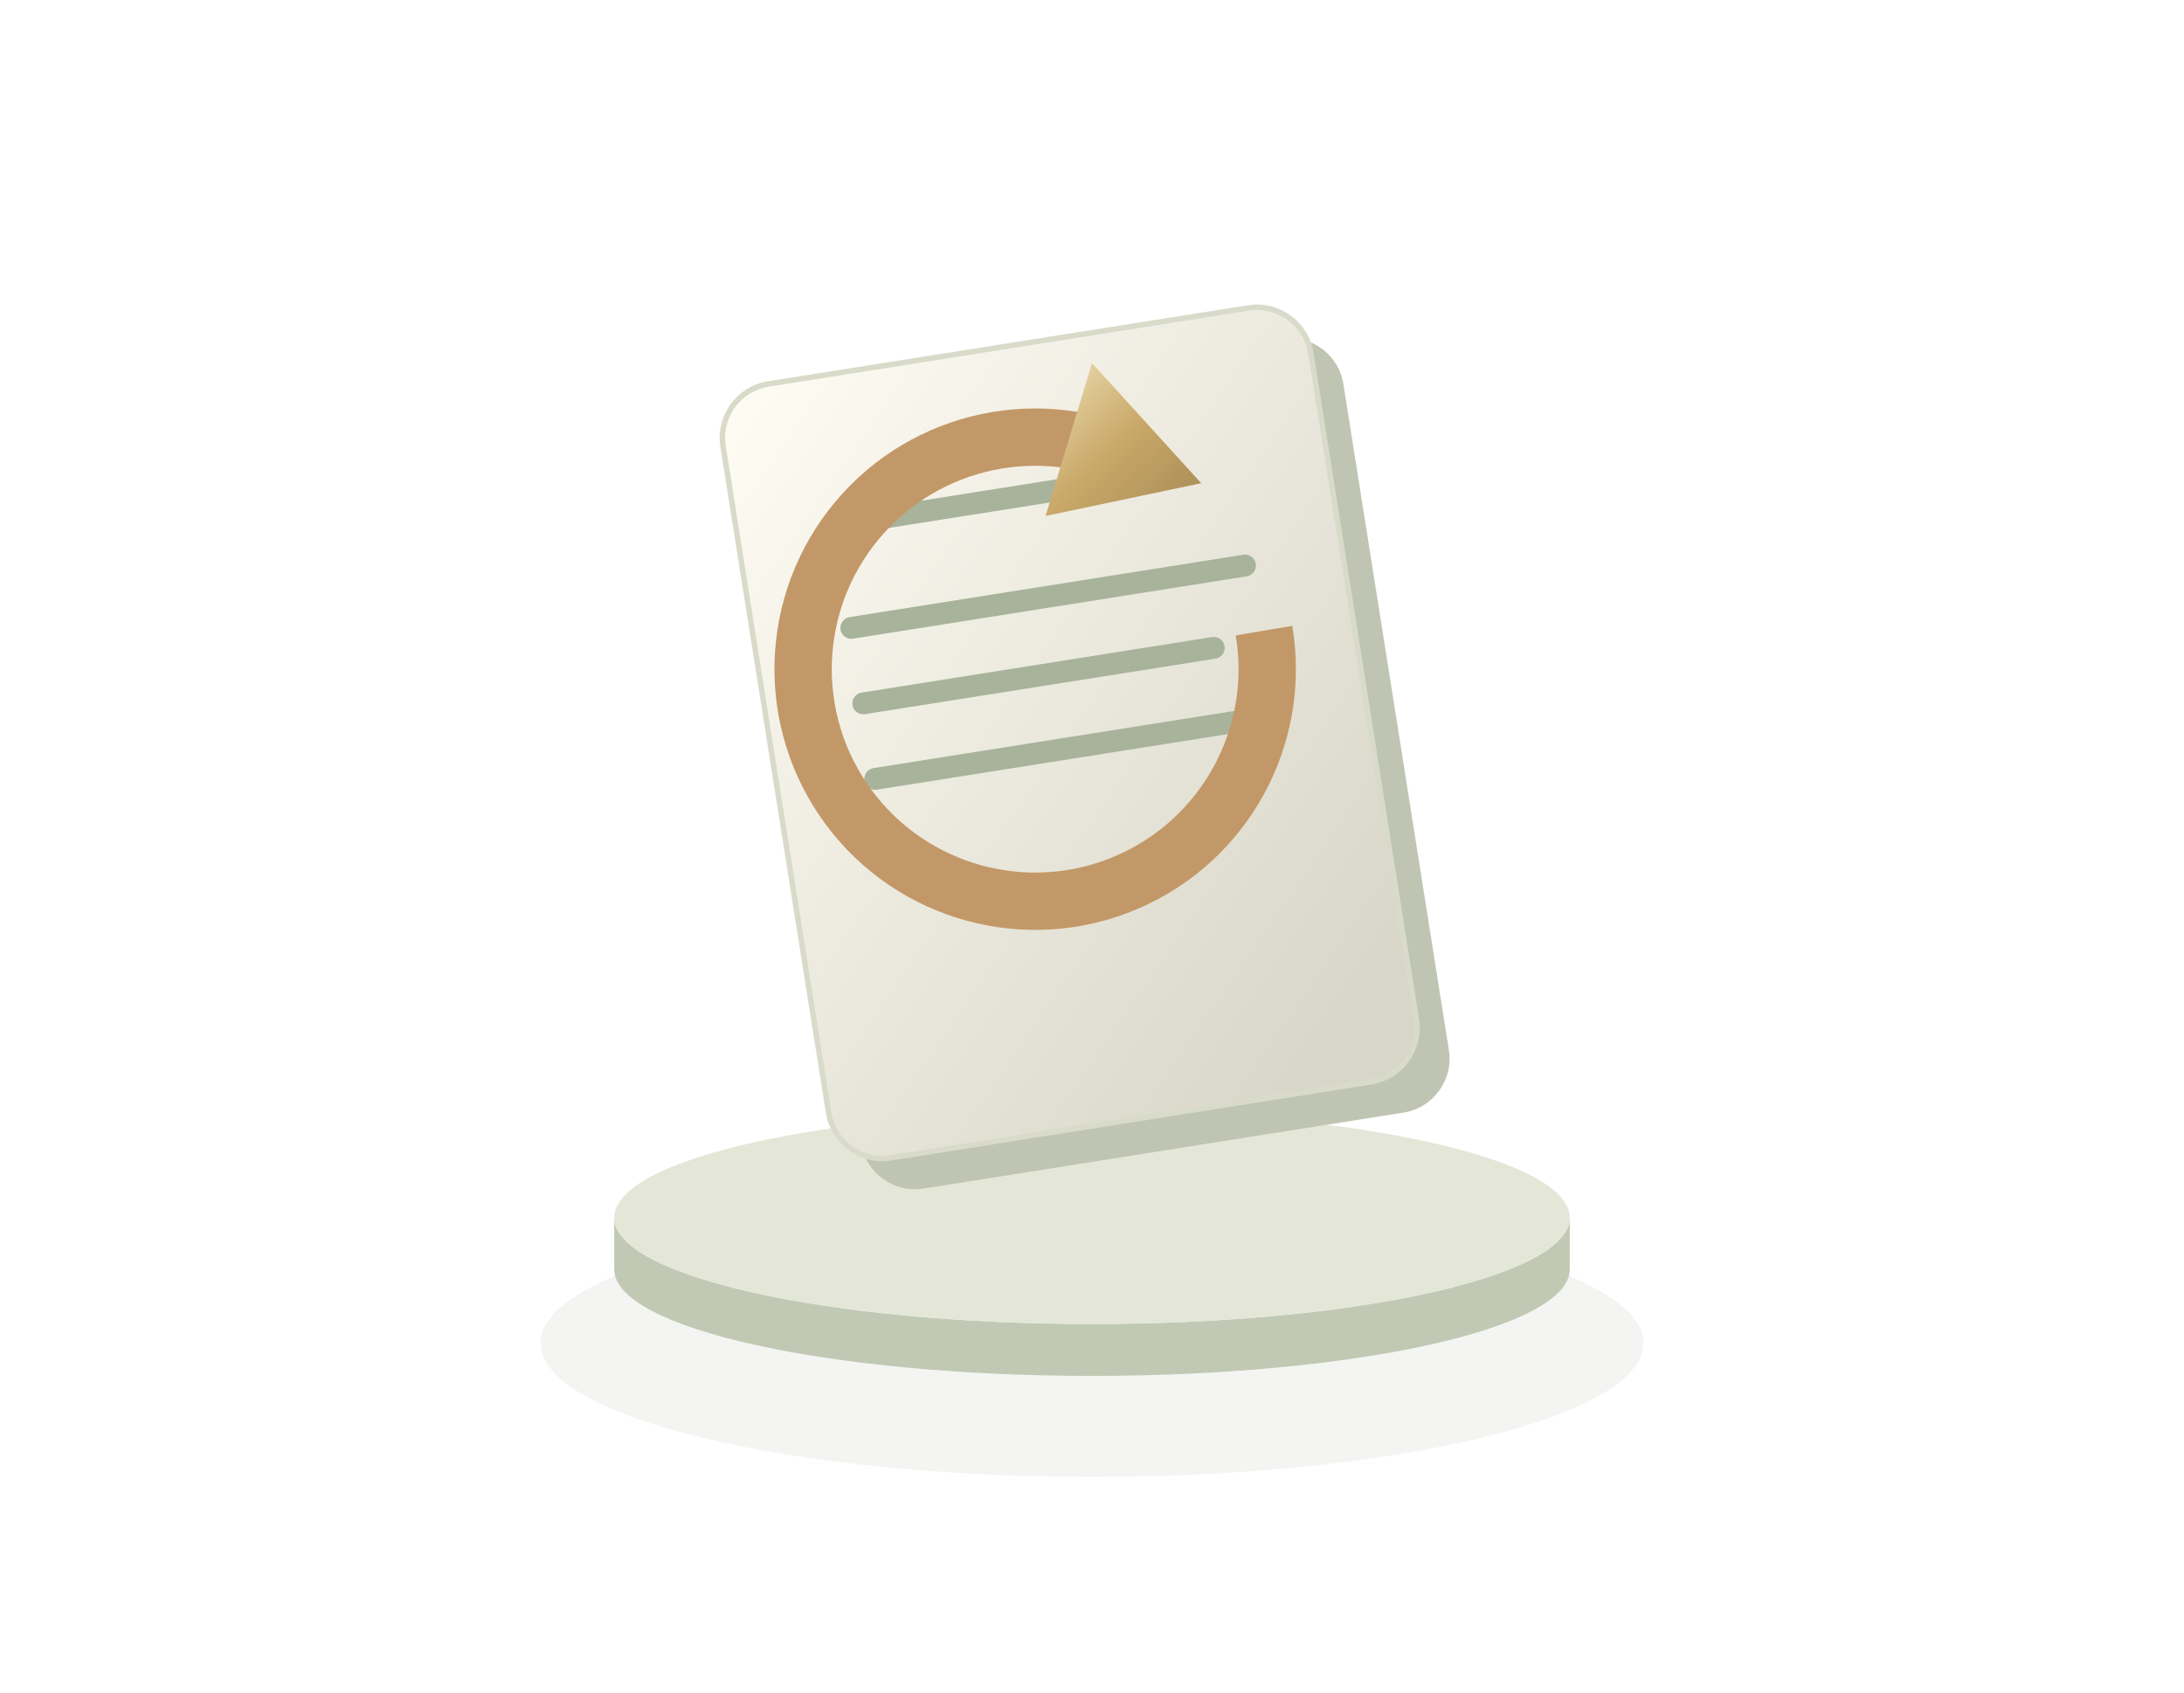
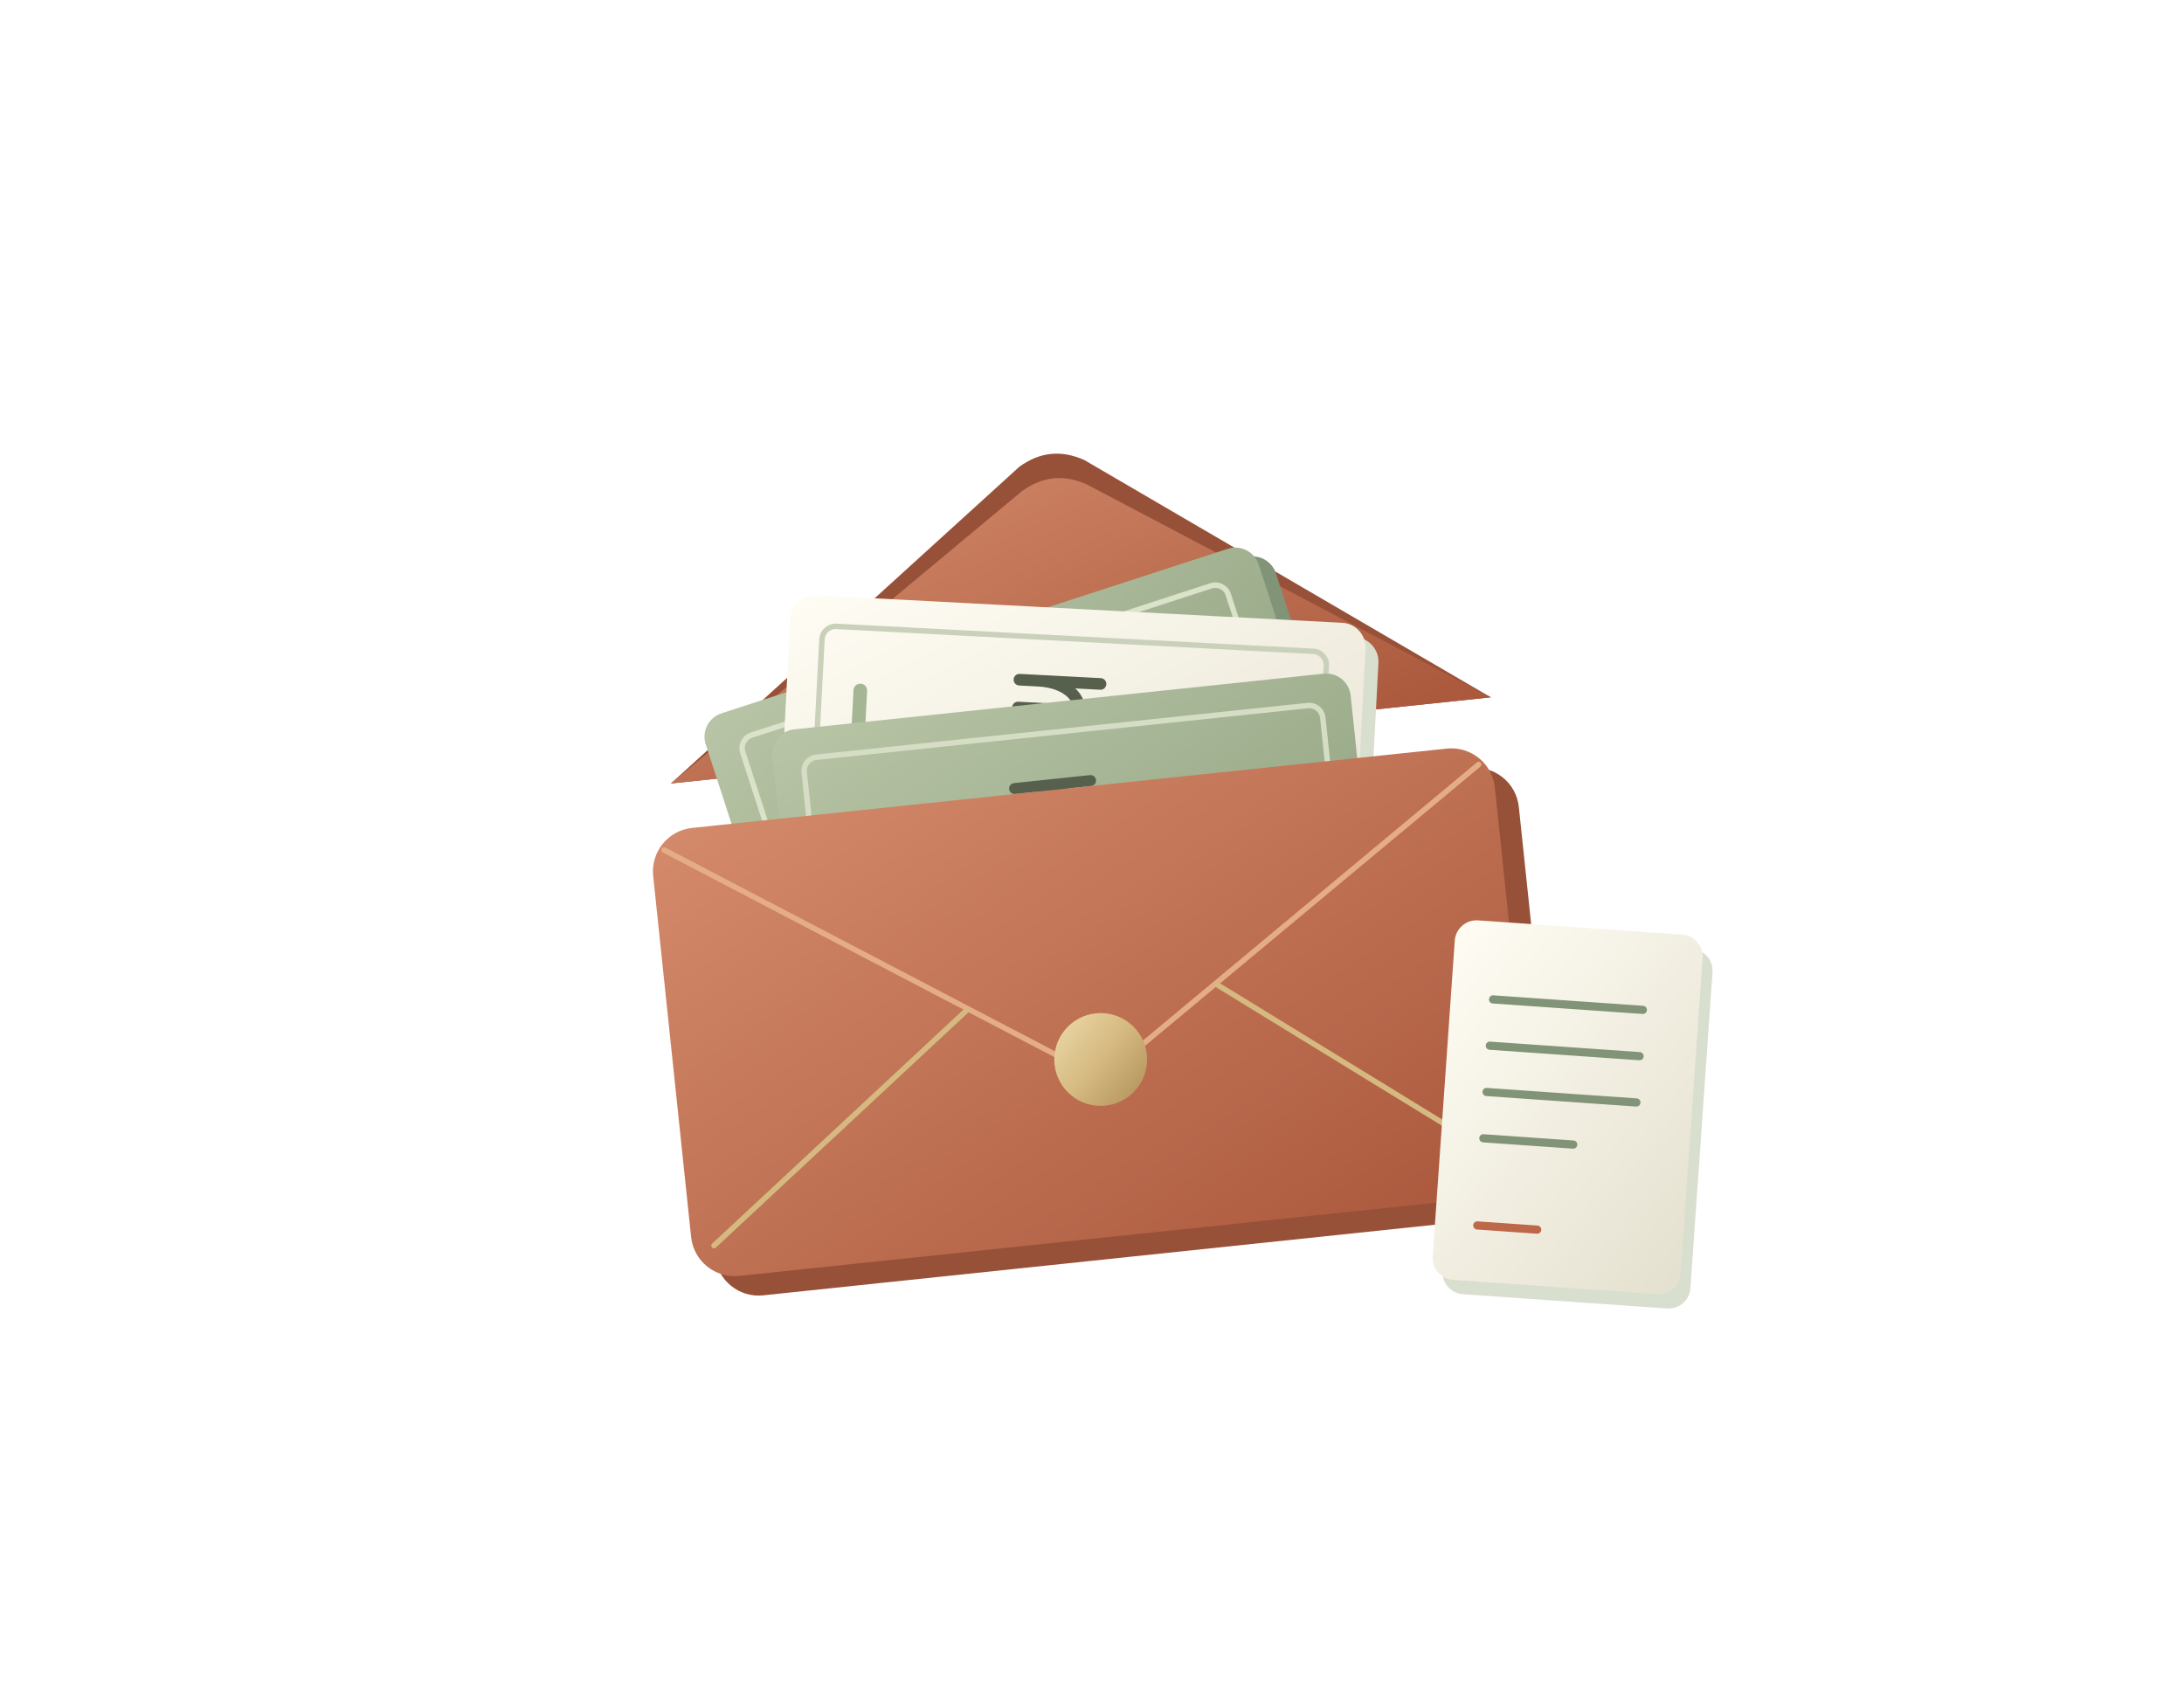
- <svg xmlns="http://www.w3.org/2000/svg" viewBox="0 0 800 620">
+ <svg xmlns="http://www.w3.org/2000/svg" viewBox="0 0 800 620" role="img" aria-labelledby="title desc">
  <defs>
-     <linearGradient id="ivory" x2=".8" y2="1">
+     <linearGradient id="ivory" x1="0" y1="0" x2="1" y2="1">
      <stop stop-color="#fffdf4" />
-       <stop offset="1" stop-color="#d8d6c8" />
+       <stop offset="1" stop-color="#e4e0cf" />
    </linearGradient>
-     <linearGradient id="clay" x2="1" y2="1">
-       <stop stop-color="#d49476" />
-       <stop offset="1" stop-color="#a35a40" />
+     <linearGradient id="sage" x1="0" y1="0" x2="1" y2="1">
+       <stop stop-color="#b8c5a6" />
+       <stop offset="1" stop-color="#8c9f7d" />
    </linearGradient>
-     <linearGradient id="glass" x2="1" y2="1">
-       <stop stop-color="#b9d4ce" />
-       <stop offset=".5" stop-color="#688d88" />
-       <stop offset="1" stop-color="#c1d6cd" />
+     <linearGradient id="clay" x1="0" y1="0" x2="1" y2="1">
+       <stop stop-color="#d48b6b" />
+       <stop offset="1" stop-color="#aa573c" />
    </linearGradient>
-     <linearGradient id="gold" x2="1" y2="1">
-       <stop stop-color="#eee0b6" />
-       <stop offset=".5" stop-color="#c9a868" />
-       <stop offset="1" stop-color="#a68a56" />
+     <linearGradient id="gold" x1="0" y1="0" x2="1" y2="1">
+       <stop stop-color="#eddbab" />
+       <stop offset=".5" stop-color="#d5b980" />
+       <stop offset="1" stop-color="#ad8e57" />
    </linearGradient>
+     <linearGradient id="glass" x1="0" y1="0" x2="1" y2="1">
+       <stop stop-color="#e5eeea" stop-opacity=".72" />
+       <stop offset=".55" stop-color="#a8c1b7" stop-opacity=".4" />
+       <stop offset="1" stop-color="#d7e6de" stop-opacity=".65" />
+     </linearGradient>
+     <radialGradient id="skin" cx=".3" cy=".2" r=".9">
+       <stop stop-color="#d6a17c" />
+       <stop offset="1" stop-color="#a57152" />
+     </radialGradient>
+     <linearGradient id="fade" x1="0" y1="0" x2="0" y2="1">
+       <stop offset="0" stop-color="white" stop-opacity="0" />
+       <stop offset=".17" stop-color="white" />
+       <stop offset=".78" stop-color="white" />
+       <stop offset="1" stop-color="white" stop-opacity="0" />
+     </linearGradient>
+     <mask id="street-fade">
+       <rect width="800" height="620" fill="url(#fade)" />
+     </mask>
  </defs>
-   <ellipse cx="400" cy="492" rx="202" ry="49" fill="#b5bea7" opacity=".15" />
-   <path d="M225 446a175 39 0 0 0 350 0v19a175 39 0 0 1-350 0Z" fill="#c1c9b4" />
-   <ellipse cx="400" cy="446" rx="175" ry="39" fill="#e4e7d8" />
-   <g transform="translate(283 124) rotate(-9 115 145)">
-     <rect x="10" y="13" width="218" height="287" rx="20" fill="#bfc5b2" />
-     <rect width="218" height="287" rx="20" fill="url(#ivory)" stroke="#d8dbc9" stroke-width="2" />
-     <path d="M36 55h105M36 93h146M36 121h130M36 149h144" stroke="#a7b39b" stroke-width="8" stroke-linecap="round" />
+   <g stroke-linecap="round" stroke-linejoin="round">
+     <g transform="rotate(-6 400 310)">
+       <path d="M249 271L388 169Q400 162 412 169L551 271Z" fill="#975138" />
+       <path d="M249 271L388 178Q400 171 412 178L551 271Z" fill="url(#clay)" />
+       <g transform="translate(277 230) rotate(-12 105 58)">
+         <rect x="0" y="0" width="213" height="116" rx="9" fill="#819477" />
+         <rect x="-5" y="-5" width="213" height="116" rx="9" fill="url(#sage)" />
+         <rect x="7" y="6" width="187" height="90" rx="5" fill="none" stroke="#dae2c9" stroke-width="2" />
+         <g transform="translate(78 22) scale(0.9)">
+           <path d="M0 0H35M0 12H35M8 0C34 0 33 27 4 27L32 52" fill="none" stroke="#56604d" stroke-width="5" stroke-linecap="round" stroke-linejoin="round" />
+         </g>
+         <path d="M22 29V64M175 29V64" fill="none" stroke="#819477" stroke-width="5" stroke-linecap="round" stroke-linejoin="round" />
+       </g>
+       <g transform="translate(294 228) rotate(9 105 58)">
+         <rect x="0" y="0" width="211" height="116" rx="9" fill="#d9dfcf" />
+         <rect x="-5" y="-5" width="211" height="116" rx="9" fill="url(#ivory)" />
+         <rect x="7" y="6" width="185" height="90" rx="5" fill="none" stroke="#c9d1bb" stroke-width="2" />
+         <g transform="translate(80 22) scale(0.85)">
+           <path d="M0 0H35M0 12H35M8 0C34 0 33 27 4 27L32 52" fill="none" stroke="#56604d" stroke-width="5" stroke-linecap="round" stroke-linejoin="round" />
+         </g>
+         <path d="M22 29V64M173 29V64" fill="none" stroke="#a5b695" stroke-width="5" stroke-linecap="round" stroke-linejoin="round" />
+       </g>
+       <g transform="translate(287 256)">
+         <rect x="0" y="0" width="213" height="116" rx="9" fill="url(#sage)" />
+         <rect x="11" y="11" width="191" height="94" rx="5" fill="none" stroke="#d5dec5" stroke-width="2" />
+         <g transform="translate(87 30) scale(0.8)">
+           <path d="M0 0H35M0 12H35M8 0C34 0 33 27 4 27L32 52" fill="none" stroke="#56604d" stroke-width="5" stroke-linecap="round" stroke-linejoin="round" />
+         </g>
+         <path d="M28 37V69M186 37V69" fill="none" stroke="#819477" stroke-width="4" stroke-linecap="round" stroke-linejoin="round" />
+       </g>
+       <rect x="247" y="296" width="310" height="165" rx="16" fill="#975138" />
+       <rect x="239" y="288" width="310" height="165" rx="16" fill="url(#clay)" />
+       <path d="M244 295L384 388Q394 395 405 388L544 295" fill="none" stroke="#e4ad88" stroke-width="2" />
+       <path d="M247 441L348 365M539 441 440 365" fill="none" stroke="#d5b980" stroke-width="2" stroke-linecap="round" stroke-linejoin="round" />
+       <circle cx="395" cy="388" r="17" fill="url(#gold)" />
+       <g transform="translate(533 356) rotate(10)">
+         <rect x="0" y="0" width="91" height="132" rx="8" fill="#d9dfcf" />
+         <rect x="-4" y="-5" width="91" height="132" rx="8" fill="url(#ivory)" />
+         <rect x="10" y="22" width="58" height="3" rx="1.5" fill="#819477" />
+         <rect x="10" y="39" width="58" height="3" rx="1.5" fill="#819477" />
+         <rect x="10" y="56" width="58" height="3" rx="1.5" fill="#819477" />
+         <rect x="10" y="73" width="36" height="3" rx="1.5" fill="#819477" />
+         <rect x="10" y="105" width="25" height="3" rx="1.5" fill="#bd6848" />
+       </g>
+     </g>
  </g>
-   <path d="M463 231a85 85 0 1 1-46-62" fill="none" stroke="#c39868" stroke-width="21" />
-   <path d="m400 133 40 44-57 12Z" fill="url(#gold)" />
</svg>
